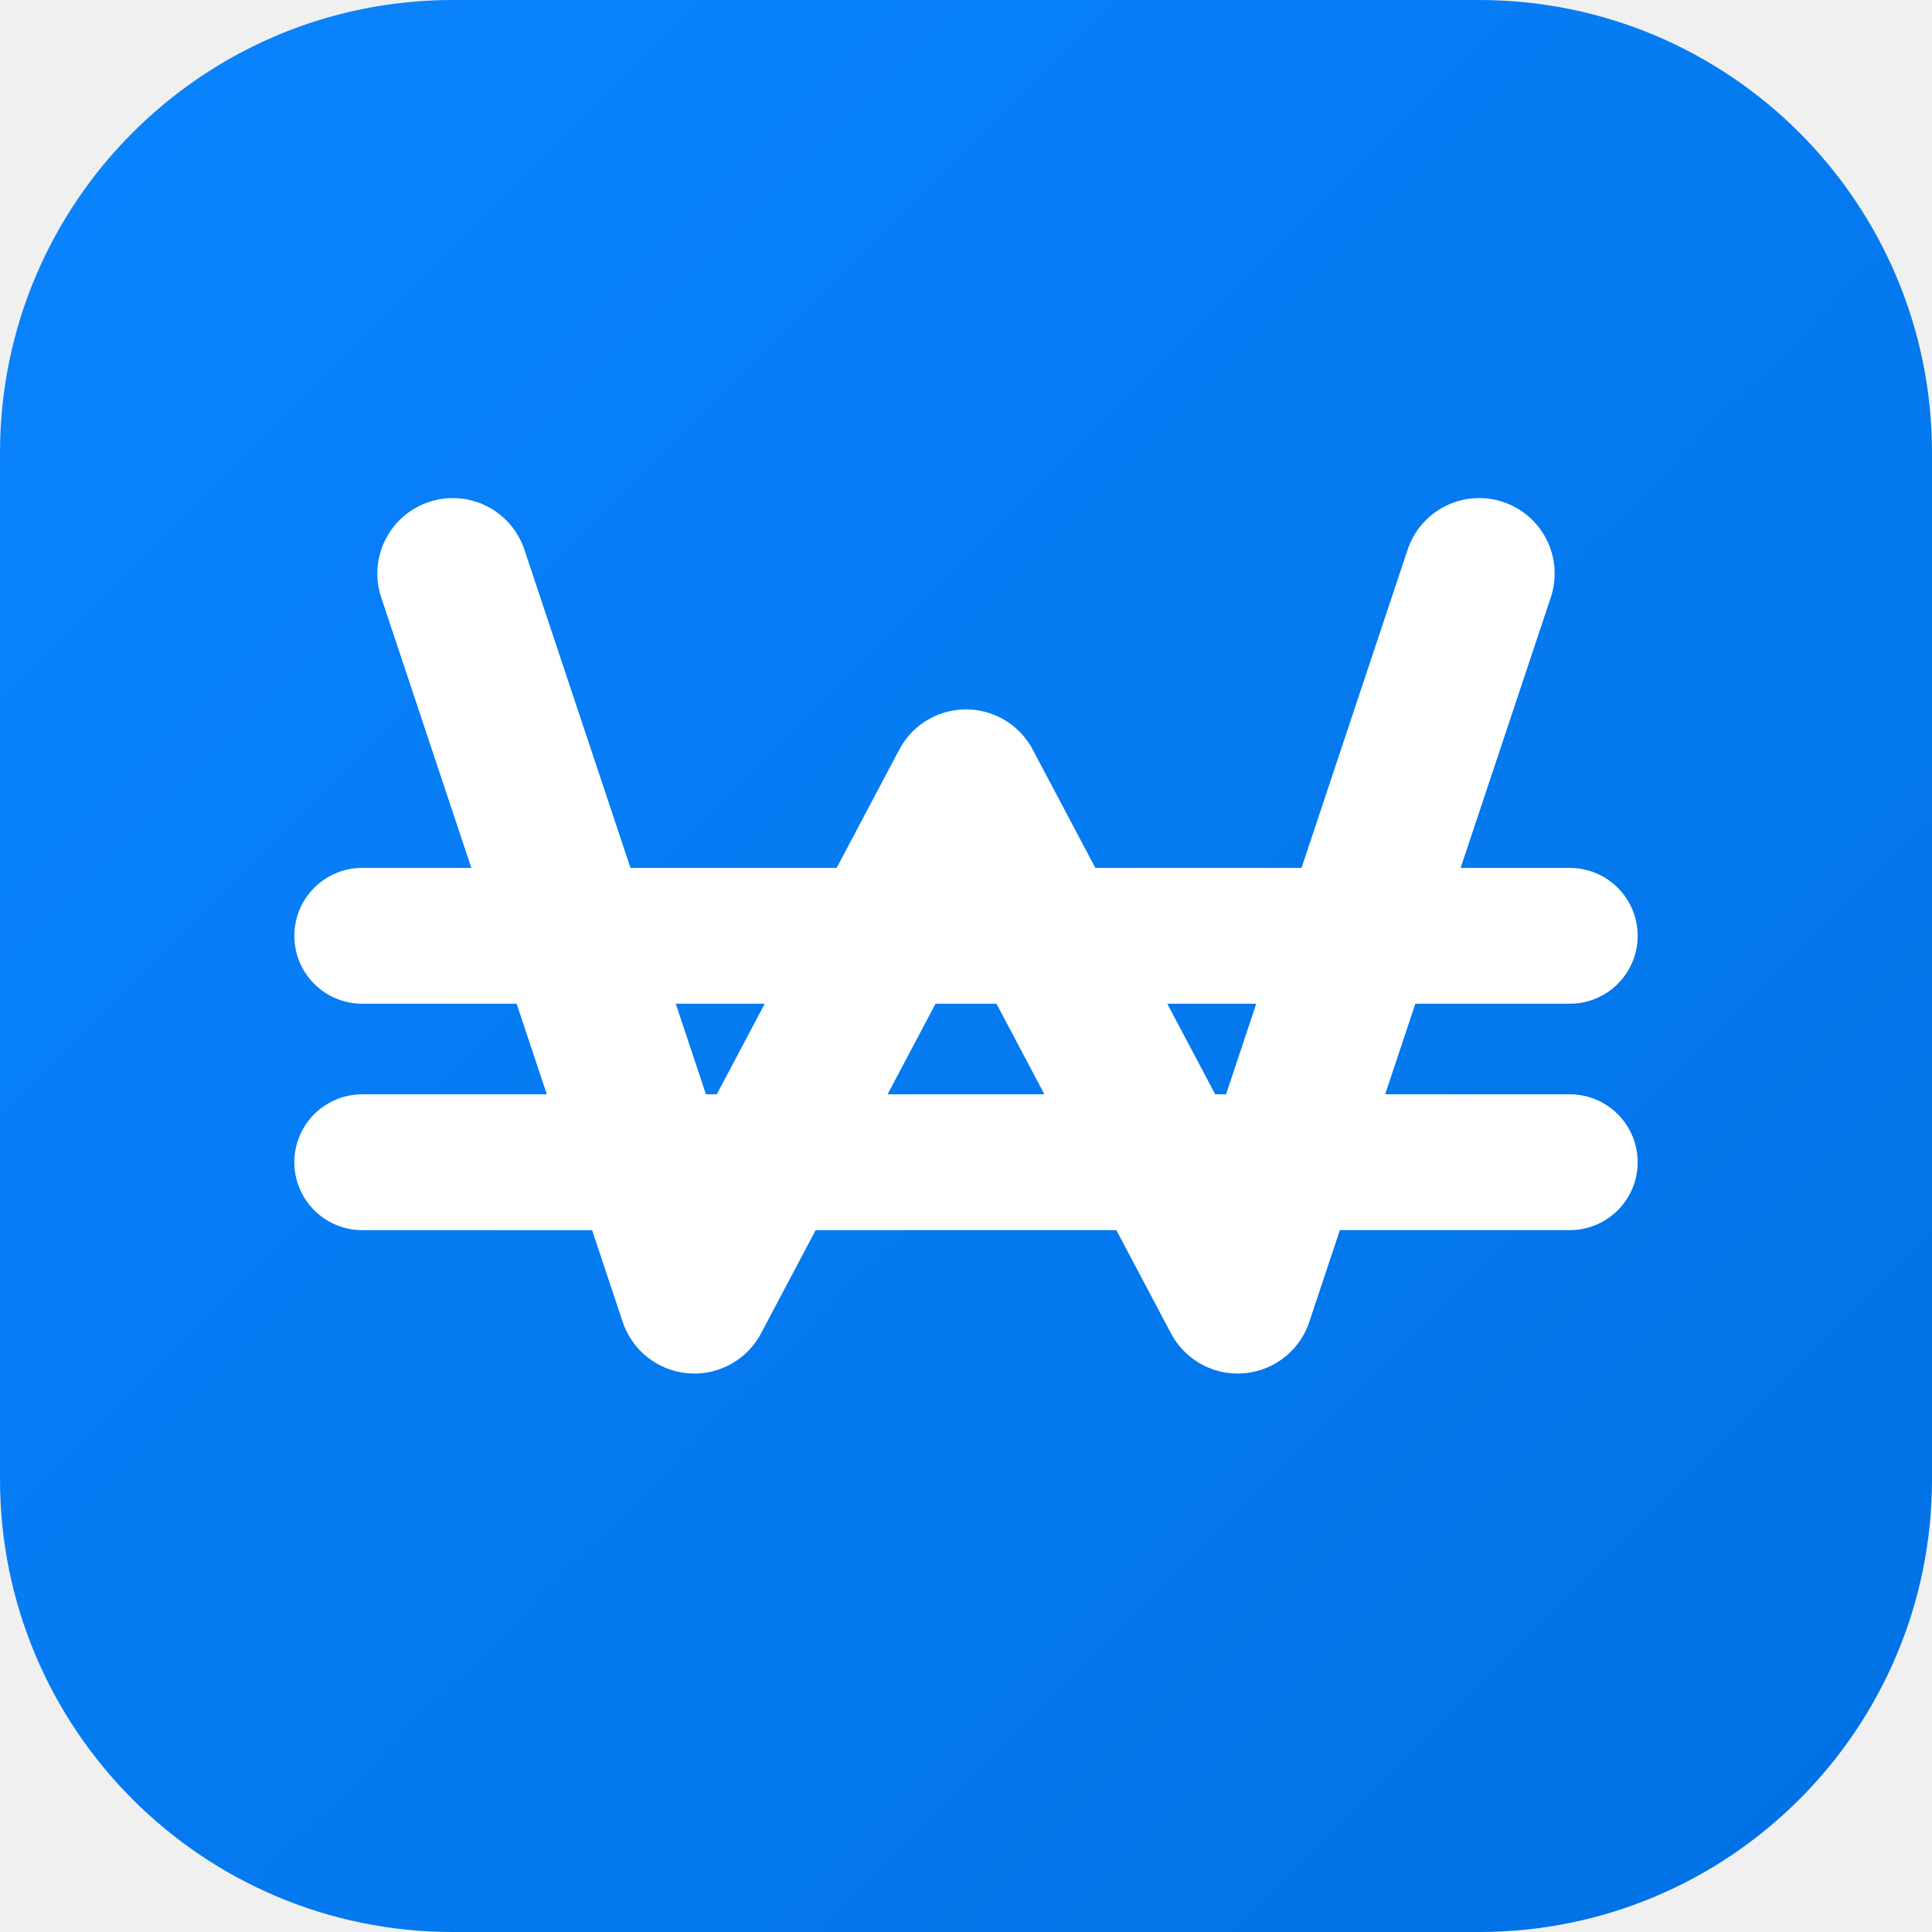
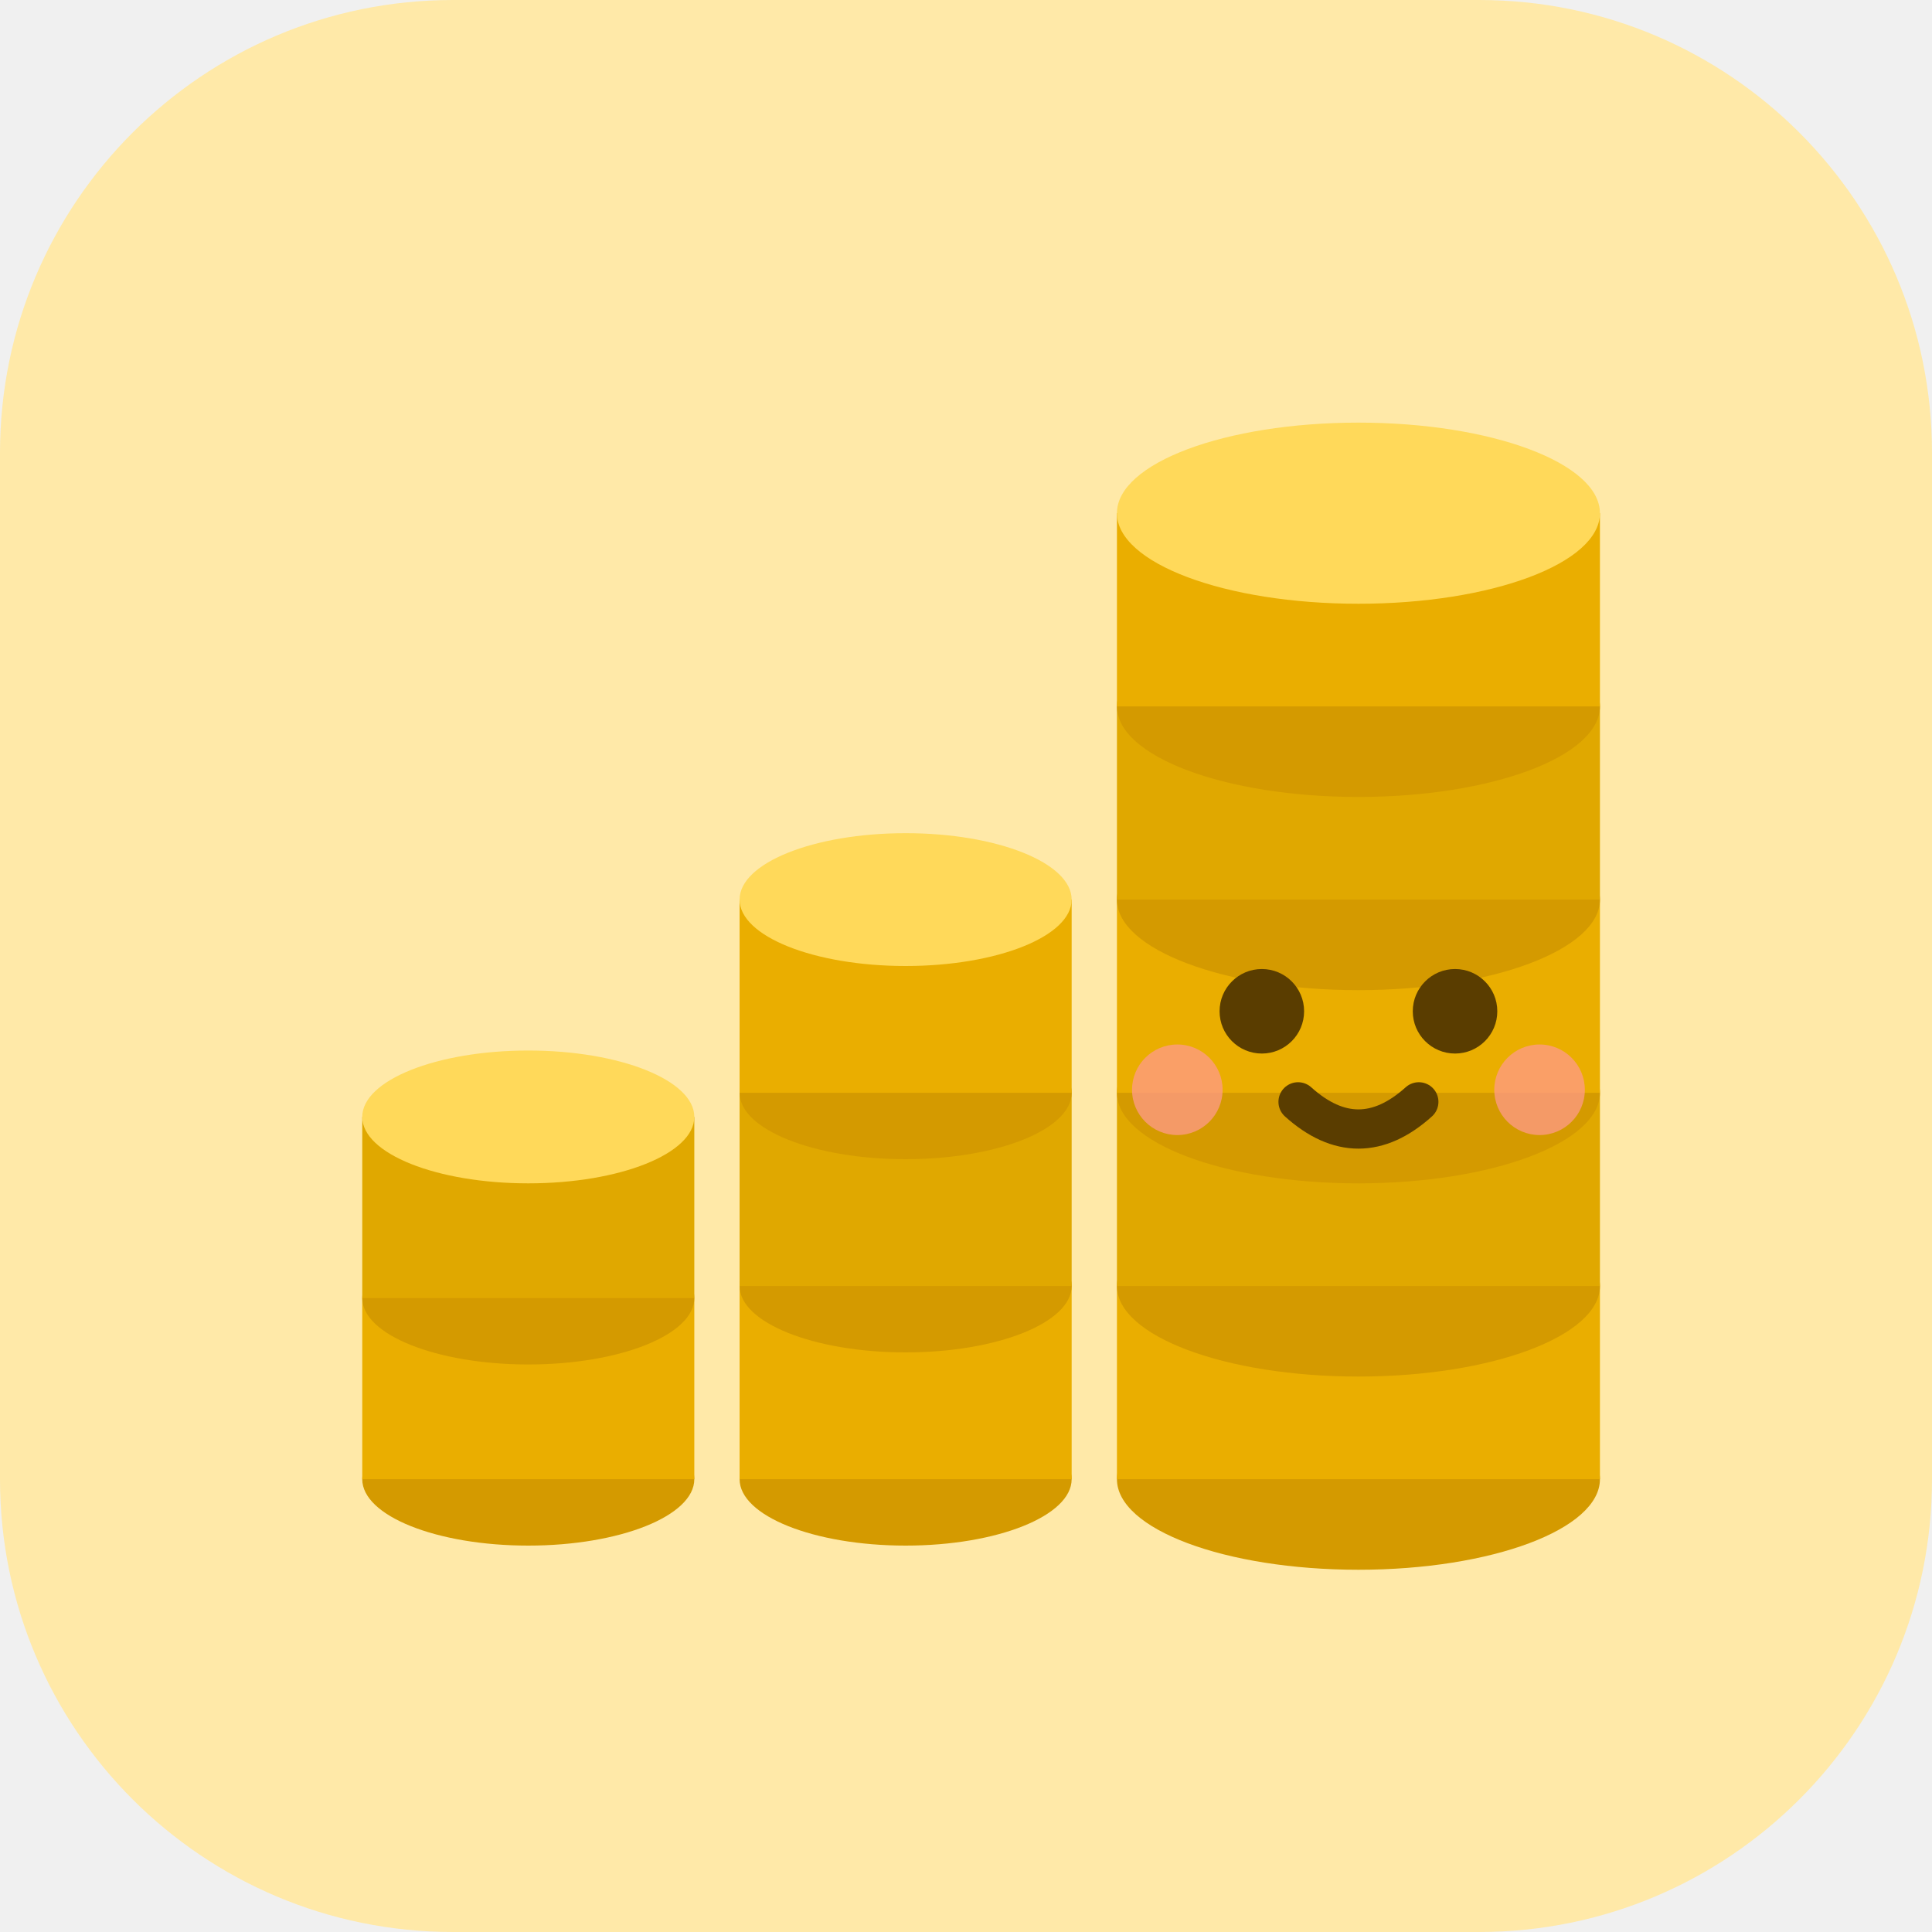
<svg xmlns="http://www.w3.org/2000/svg" viewBox="0 0 64 64">
-   <defs>
-     <linearGradient id="mark" x1="0" y1="0" x2="1" y2="1">
-       <stop offset="0%" stop-color="#0a84ff" />
-       <stop offset="100%" stop-color="#0071e3" />
-     </linearGradient>
-   </defs>
-   <rect width="64" height="64" rx="15" fill="url(#mark)" />
-   <g stroke="#fff" stroke-linecap="round" stroke-linejoin="round" fill="none">
-     <path d="M15 19 L23 43 L32 26 L41 43 L49 19" stroke-width="5" />
-     <path d="M12 31 H52" stroke-width="4.5" />
-     <path d="M12 38.5 H52" stroke-width="4.5" />
+   <rect width="64" height="64" rx="15" fill="#ffe9a8" />
+   <ellipse cx="17.5" cy="49" rx="5.5" ry="2.2" fill="#d49a00" />
+   <rect x="12" y="43" width="11" height="6" fill="#eaae00" />
+   <ellipse cx="17.5" cy="43" rx="5.5" ry="2.2" fill="#d49a00" />
+   <rect x="12" y="37" width="11" height="6" fill="#e0a800" />
+   <ellipse cx="17.5" cy="37" rx="5.5" ry="2.2" fill="#ffd95a" />
+   <ellipse cx="30" cy="49" rx="5.5" ry="2.2" fill="#d49a00" />
+   <rect x="24.5" y="42.6" width="11" height="6.4" fill="#eaae00" />
+   <ellipse cx="30" cy="42.6" rx="5.5" ry="2.2" fill="#d49a00" />
+   <rect x="24.5" y="36.2" width="11" height="6.4" fill="#e0a800" />
+   <ellipse cx="30" cy="36.2" rx="5.5" ry="2.2" fill="#d49a00" />
+   <rect x="24.5" y="29.8" width="11" height="6.4" fill="#eaae00" />
+   <ellipse cx="30" cy="29.8" rx="5.5" ry="2.2" fill="#ffd95a" />
+   <ellipse cx="45" cy="49" rx="8" ry="3" fill="#d49a00" />
+   <rect x="37" y="42.6" width="16" height="6.4" fill="#eaae00" />
+   <ellipse cx="45" cy="42.6" rx="8" ry="3" fill="#d49a00" />
+   <rect x="37" y="36.2" width="16" height="6.4" fill="#e0a800" />
+   <ellipse cx="45" cy="36.2" rx="8" ry="3" fill="#d49a00" />
+   <rect x="37" y="29.8" width="16" height="6.4" fill="#eaae00" />
+   <ellipse cx="45" cy="29.8" rx="8" ry="3" fill="#d49a00" />
+   <rect x="37" y="23.4" width="16" height="6.4" fill="#e0a800" />
+   <ellipse cx="45" cy="23.4" rx="8" ry="3" fill="#d49a00" />
+   <rect x="37" y="17" width="16" height="6.4" fill="#eaae00" />
+   <ellipse cx="45" cy="17" rx="8" ry="3" fill="#ffd95a" />
+   <g fill="#5a3d00">
+     <circle cx="41.8" cy="33.5" r="1.4" />
+     <circle cx="48.2" cy="33.5" r="1.4" />
+   </g>
+   <path d="M43 36.5 Q45 38.3 47 36.5" stroke="#5a3d00" stroke-width="1.3" fill="none" stroke-linecap="round" />
+   <g fill="#ff9a8a" opacity=".75">
+     <circle cx="39" cy="36.1" r="1.5" />
+     <circle cx="51" cy="36.1" r="1.5" />
  </g>
</svg>
